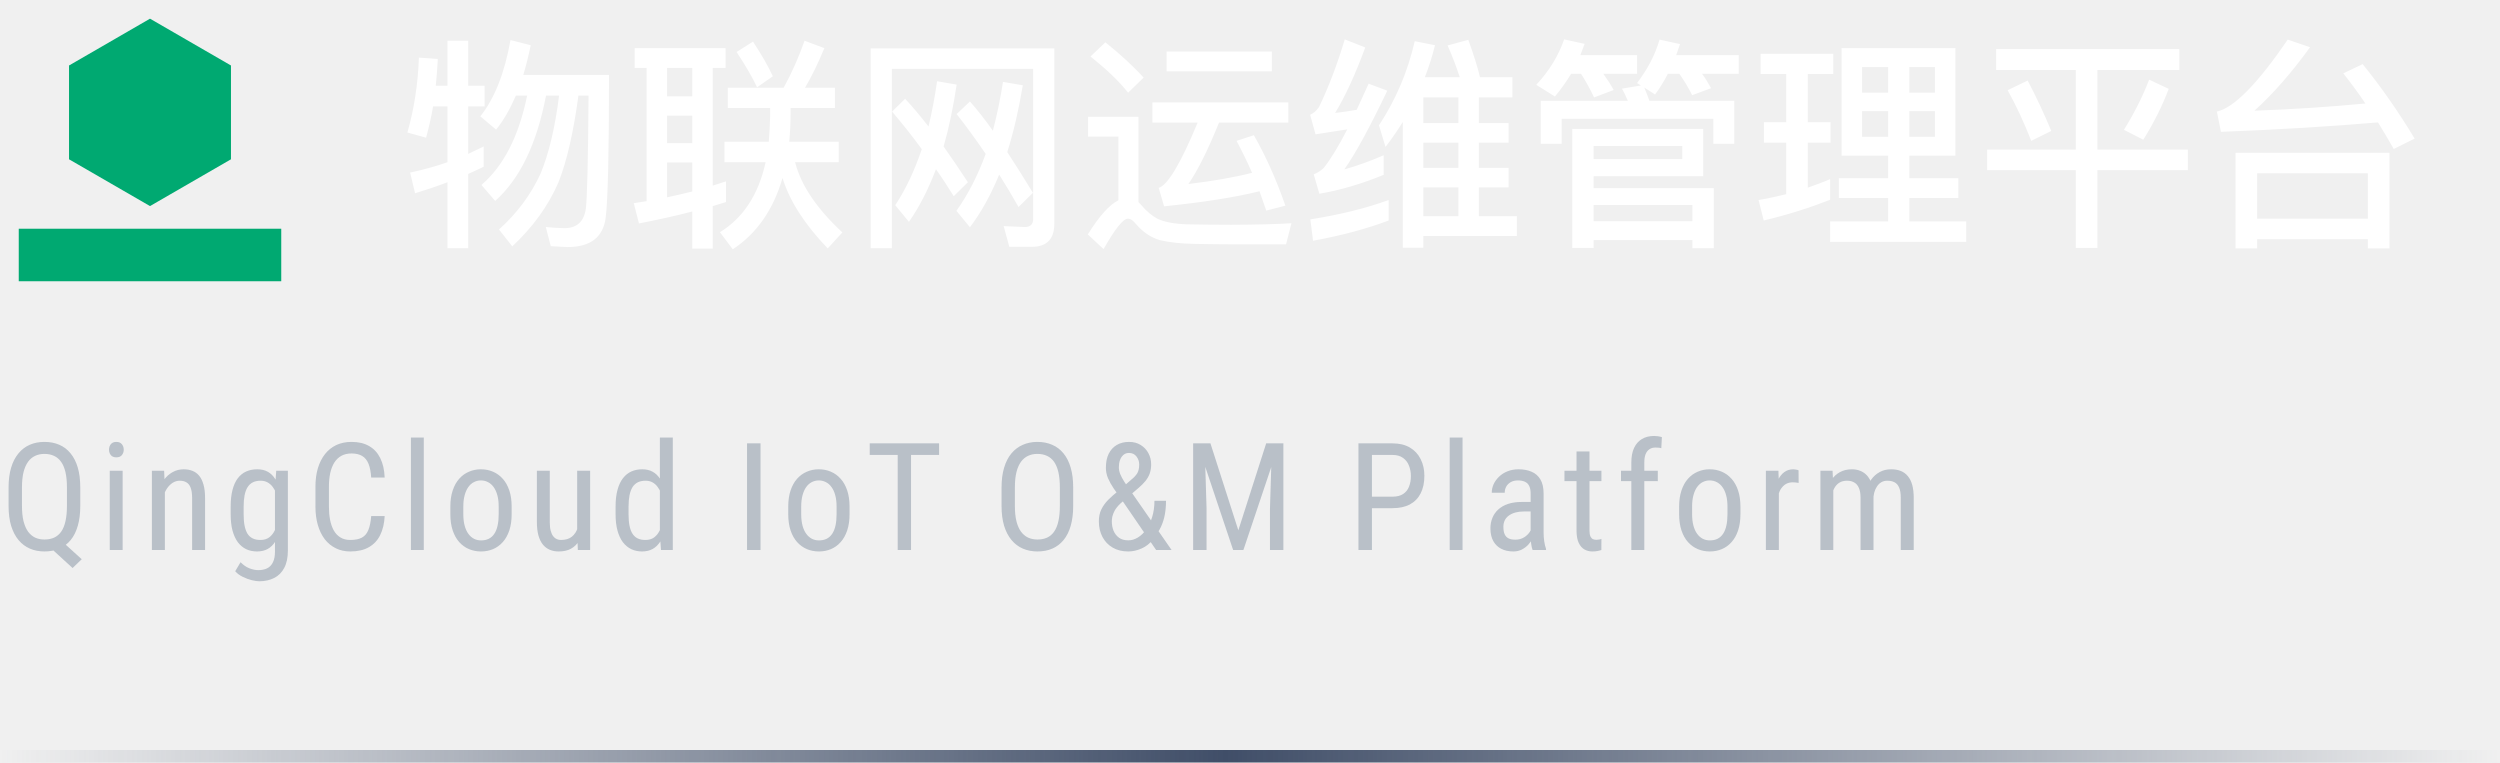
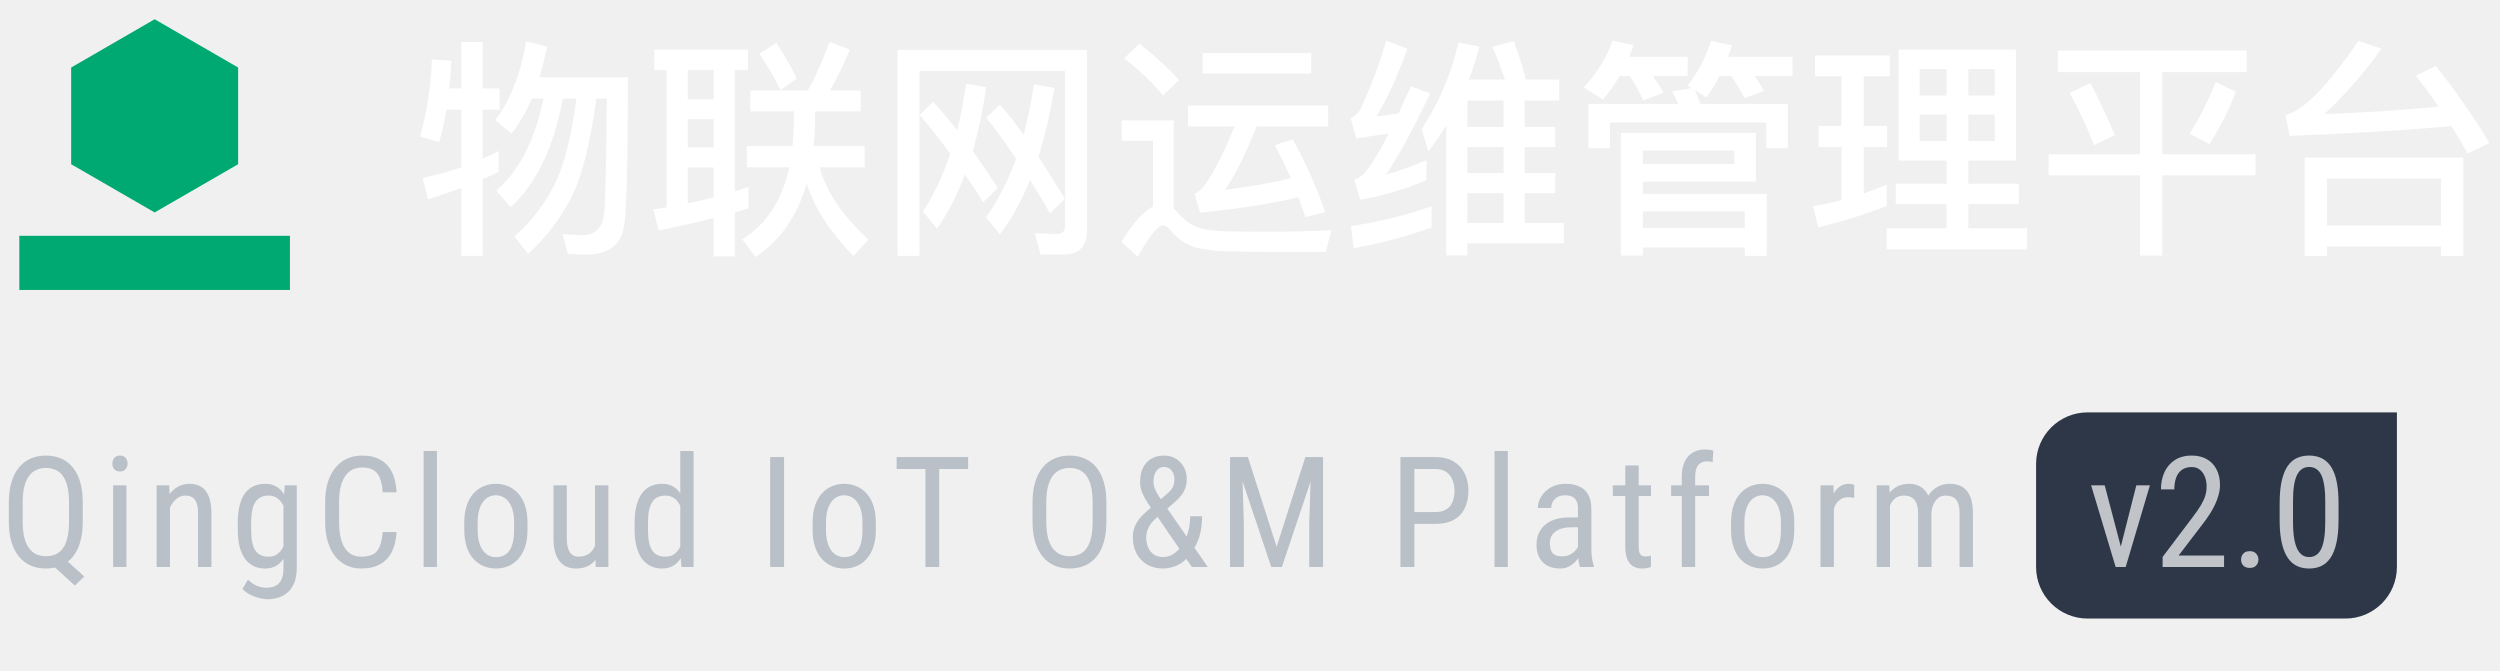
- <svg xmlns="http://www.w3.org/2000/svg" width="200" height="61" viewBox="0 0 200 61" fill="none">
+ <svg xmlns="http://www.w3.org/2000/svg" width="194" height="52" viewBox="0 0 194 52" fill="none">
  <path d="M12 16.482C12.004 16.482 12.007 16.481 12.011 16.48L18.478 12.743C18.479 12.74 18.48 12.737 18.48 12.734C18.48 12.731 18.479 12.728 18.478 12.725V5.258C18.479 5.255 18.48 5.252 18.48 5.249C18.48 5.245 18.479 5.242 18.478 5.24L12.011 1.5H11.989L5.522 5.24C5.52 5.242 5.519 5.245 5.519 5.249C5.519 5.252 5.52 5.255 5.522 5.258V12.725C5.521 12.727 5.52 12.731 5.52 12.734C5.52 12.737 5.521 12.74 5.522 12.743L11.989 16.48C11.993 16.481 11.996 16.482 12 16.482Z" fill="#00A971" />
  <path d="M1.5 18.298H22.5V22.5H1.5V18.298Z" fill="#00A971" />
  <path d="M40.838 3.204C40.37 5.85 39.56 7.884 38.426 9.306L39.686 10.368C40.28 9.648 40.802 8.73 41.27 7.65H42.17C41.504 10.908 40.28 13.284 38.516 14.796L39.614 16.074C41.594 14.31 42.944 11.502 43.682 7.65H44.726C44.402 10.242 43.898 12.312 43.25 13.878C42.494 15.534 41.396 17.028 39.92 18.36L40.982 19.71C42.602 18.198 43.844 16.506 44.672 14.598C45.356 12.888 45.878 10.566 46.274 7.65H47.084C47.048 12.78 46.976 15.786 46.868 16.686C46.724 17.73 46.148 18.252 45.158 18.252C44.726 18.252 44.24 18.216 43.664 18.162L44.06 19.692C44.708 19.728 45.158 19.764 45.41 19.764C47.228 19.764 48.236 18.99 48.452 17.442C48.632 16.002 48.722 12.186 48.722 5.994H41.864C42.08 5.274 42.278 4.482 42.458 3.618L40.838 3.204ZM34.646 8.514H35.798V12.978C34.826 13.32 33.818 13.59 32.81 13.806L33.206 15.462C34.088 15.192 34.952 14.904 35.798 14.58V19.854H37.454V13.914C37.868 13.734 38.282 13.536 38.696 13.338V11.718C38.3 11.916 37.886 12.114 37.454 12.312V8.514H38.768V6.858H37.454V3.258H35.798V6.858H34.862C34.934 6.156 34.988 5.436 35.024 4.716L33.512 4.608C33.44 6.696 33.134 8.694 32.594 10.602L34.088 11.016C34.304 10.206 34.502 9.378 34.646 8.514ZM58.226 7.02V8.64H61.61V9.342C61.592 10.026 61.556 10.692 61.502 11.34H57.956V12.978H61.25C60.674 15.57 59.468 17.424 57.596 18.576L58.622 19.944C60.53 18.684 61.862 16.794 62.6 14.238C63.176 16.092 64.382 17.964 66.218 19.872L67.388 18.594C65.336 16.686 64.076 14.814 63.608 12.978H67.1V11.34H63.14C63.212 10.584 63.248 9.792 63.248 8.964V8.64H66.794V7.02H64.4C64.922 6.138 65.444 5.076 65.948 3.852L64.364 3.258C63.896 4.59 63.338 5.85 62.69 7.02H58.226ZM60.242 3.33L58.928 4.158C59.612 5.202 60.17 6.138 60.566 6.984L61.826 6.102C61.466 5.31 60.926 4.374 60.242 3.33ZM50.774 3.852V5.436H51.728V16.092L50.702 16.254L51.116 17.874C52.592 17.586 54.014 17.28 55.382 16.92V19.89H57.02V16.488L58.082 16.164V14.508C57.722 14.616 57.38 14.742 57.02 14.85V5.436H58.046V3.852H50.774ZM53.366 15.786V12.996H55.382V15.318C54.734 15.48 54.05 15.642 53.366 15.786ZM53.366 11.448V9.252H55.382V11.448H53.366ZM53.366 7.704V5.436H55.382V7.704H53.366ZM76.298 15.696L77.432 14.58C76.748 13.536 76.1 12.582 75.488 11.718C75.92 10.224 76.262 8.568 76.532 6.768L74.966 6.498C74.786 7.776 74.552 8.982 74.282 10.116C73.598 9.252 72.986 8.514 72.41 7.902L71.366 8.928C72.194 9.9 72.986 10.89 73.742 11.934C73.166 13.644 72.464 15.138 71.618 16.416L72.716 17.748C73.544 16.56 74.264 15.156 74.876 13.536C75.362 14.22 75.83 14.94 76.298 15.696ZM81.482 16.56L82.634 15.426C81.914 14.238 81.23 13.158 80.582 12.168C81.086 10.566 81.5 8.784 81.824 6.822L80.24 6.552C80.024 7.92 79.754 9.234 79.43 10.458C78.782 9.54 78.17 8.766 77.594 8.118L76.532 9.126C77.324 10.134 78.098 11.196 78.854 12.312C78.224 14.04 77.45 15.552 76.514 16.866L77.594 18.18C78.494 16.992 79.268 15.588 79.934 13.968C80.456 14.796 80.978 15.66 81.482 16.56ZM82.544 19.746C83.732 19.746 84.344 19.134 84.344 17.91V3.87H69.656V19.854H71.348V5.508H82.652V17.532C82.652 17.946 82.418 18.162 81.986 18.162L80.294 18.09L80.744 19.746H82.544ZM88.43 3.384L87.242 4.518C88.538 5.562 89.546 6.516 90.248 7.416L91.49 6.21C90.644 5.274 89.618 4.338 88.43 3.384ZM98.744 19.548H102.884L103.316 17.856C102.812 17.892 102.11 17.928 101.21 17.946C100.292 17.964 99.392 17.982 98.51 17.982C97.142 17.982 95.954 17.964 94.946 17.946C93.902 17.91 93.11 17.748 92.588 17.496C92.156 17.262 91.724 16.902 91.31 16.416C91.22 16.308 91.148 16.236 91.076 16.164V9.342H87.044V10.926H89.474V16.02C88.754 16.38 87.926 17.298 87.026 18.756L88.286 19.926C89.204 18.306 89.852 17.496 90.23 17.496C90.446 17.496 90.662 17.64 90.896 17.946C91.436 18.558 92.048 18.99 92.768 19.206C93.506 19.386 94.442 19.494 95.594 19.512C96.728 19.53 97.772 19.548 98.744 19.548ZM93.326 4.122V5.706H101.75V4.122H93.326ZM92.192 8.19V9.81H95.81C94.46 13.068 93.416 14.814 92.696 15.03L93.128 16.506C96.26 16.182 98.816 15.786 100.76 15.3C100.94 15.804 101.12 16.308 101.3 16.848L102.83 16.452C102.092 14.328 101.246 12.456 100.31 10.818L98.924 11.268C99.356 12.078 99.77 12.924 100.166 13.824C98.78 14.184 97.088 14.472 95.072 14.724C95.846 13.59 96.656 11.952 97.52 9.81H103.064V8.19H92.192ZM111.092 16.002C109.31 16.65 107.222 17.172 104.828 17.55L105.044 19.26C107.312 18.846 109.328 18.306 111.092 17.64V16.002ZM107.582 3.15C106.988 5.13 106.304 6.93 105.53 8.55C105.314 8.856 105.08 9.072 104.81 9.18L105.242 10.746C106.124 10.602 106.97 10.476 107.78 10.35C107.024 11.826 106.376 12.852 105.872 13.464C105.656 13.662 105.404 13.824 105.098 13.95L105.548 15.498C107.168 15.228 108.896 14.724 110.696 13.986V12.42C109.616 12.888 108.572 13.266 107.546 13.554C108.482 12.222 109.616 10.116 110.984 7.254L109.49 6.696C109.148 7.434 108.824 8.136 108.536 8.784C107.96 8.892 107.384 8.964 106.808 9.036C107.636 7.686 108.428 5.94 109.22 3.798L107.582 3.15ZM113.864 11.412H116.672V13.428H113.864V11.412ZM113.864 14.994H116.672V17.298H113.864V14.994ZM113.864 18.882H121.352V17.298H118.31V14.994H120.686V13.428H118.31V11.412H120.686V9.846H118.31V7.794H120.992V6.174H118.4C118.184 5.274 117.86 4.284 117.464 3.186L115.808 3.636C116.168 4.446 116.492 5.292 116.78 6.174H113.99C114.314 5.346 114.584 4.5 114.8 3.618L113.18 3.294C112.622 5.724 111.668 7.974 110.318 10.026L110.84 11.754C111.344 11.106 111.794 10.44 112.226 9.756V19.818H113.864V18.882ZM116.672 7.794V9.846H113.864V7.794H116.672ZM136.256 10.314H125.78V19.836H127.49V19.206H135.392V19.854H137.102V15.048H127.49V14.094H136.256V10.314ZM127.49 17.694V16.398H135.392V17.694H127.49ZM127.49 12.726V11.682H134.582V12.726H127.49ZM138.74 8.064H131.954C131.81 7.686 131.684 7.326 131.54 7.002L132.404 7.56C132.782 7.056 133.124 6.498 133.43 5.904H134.348C134.744 6.462 135.086 7.038 135.374 7.614L136.886 7.056C136.688 6.696 136.454 6.3 136.166 5.904H139.1V4.41H134.096C134.204 4.122 134.294 3.834 134.402 3.528L132.764 3.168C132.404 4.41 131.792 5.562 130.964 6.642L131.27 6.84L129.758 7.092C129.92 7.38 130.082 7.704 130.226 8.064H123.26V11.502H124.934V9.504H137.066V11.502H138.74V8.064ZM125.69 5.904H126.482C126.878 6.516 127.22 7.146 127.526 7.794L129.092 7.2C128.876 6.786 128.588 6.354 128.264 5.904H130.964V4.41H126.428C126.536 4.122 126.662 3.816 126.77 3.51L125.132 3.15C124.682 4.446 123.944 5.67 122.9 6.786L124.394 7.722C124.862 7.164 125.294 6.552 125.69 5.904ZM147.326 3.852V12.456H151.052V14.256H147.11V15.84H151.052V17.712H146.408V19.35H157.298V17.712H152.744V15.84H156.668V14.256H152.744V12.456H156.434V3.852H147.326ZM154.796 10.944H152.744V8.892H154.796V10.944ZM151.052 10.944H148.964V8.892H151.052V10.944ZM148.964 7.416V5.364H151.052V7.416H148.964ZM152.744 5.364H154.796V7.416H152.744V5.364ZM141.116 9.774V11.412H142.898V15.534C142.178 15.714 141.44 15.876 140.684 16.002L141.098 17.64C142.988 17.19 144.752 16.632 146.408 15.984V14.328C145.832 14.58 145.238 14.796 144.626 15.012V11.412H146.444V9.774H144.626V5.922H146.66V4.302H140.846V5.922H142.898V9.774H141.116ZM159.692 3.924V5.598H166.064V11.97H158.972V13.608H166.064V19.836H167.792V13.608H175.028V11.97H167.792V5.598H174.344V3.924H159.692ZM162.212 6.444L160.61 7.218C161.276 8.406 161.906 9.756 162.5 11.268L164.102 10.476C163.49 9 162.86 7.668 162.212 6.444ZM171.932 6.372C171.428 7.686 170.762 9.018 169.916 10.386L171.464 11.178C172.292 9.846 172.976 8.496 173.498 7.11L171.932 6.372ZM191.156 12.222H178.844V19.872H180.572V19.134H189.428V19.872H191.156V12.222ZM180.572 17.496V13.86H189.428V17.496H180.572ZM177.674 10.548C182.282 10.368 186.476 10.116 190.238 9.792C190.652 10.458 191.066 11.16 191.498 11.916L193.172 11.088C191.858 8.91 190.472 6.93 189.014 5.13L187.466 5.868C188.06 6.624 188.654 7.416 189.23 8.28C186.368 8.55 183.416 8.748 180.356 8.856C181.868 7.488 183.344 5.796 184.802 3.78L183.02 3.168C180.608 6.696 178.718 8.622 177.35 8.928L177.674 10.548Z" fill="white" />
  <path opacity="0.8" d="M4.646 43.022L6.539 44.738L5.807 45.441L3.955 43.748L4.646 43.022ZM6.422 38.996V40.473C6.422 41.078 6.355 41.609 6.223 42.066C6.094 42.52 5.904 42.898 5.654 43.203C5.404 43.508 5.102 43.736 4.746 43.889C4.395 44.041 3.998 44.117 3.557 44.117C3.131 44.117 2.742 44.041 2.391 43.889C2.039 43.736 1.736 43.508 1.482 43.203C1.229 42.898 1.031 42.52 0.891 42.066C0.754 41.609 0.686 41.078 0.686 40.473V38.996C0.686 38.391 0.754 37.861 0.891 37.408C1.027 36.955 1.223 36.576 1.477 36.272C1.73 35.963 2.033 35.732 2.385 35.58C2.736 35.428 3.125 35.352 3.551 35.352C3.992 35.352 4.389 35.428 4.74 35.58C5.096 35.732 5.398 35.963 5.648 36.272C5.898 36.576 6.09 36.955 6.223 37.408C6.355 37.861 6.422 38.391 6.422 38.996ZM5.355 40.473V38.984C5.355 38.516 5.316 38.113 5.238 37.777C5.16 37.438 5.043 37.16 4.887 36.945C4.734 36.73 4.547 36.572 4.324 36.471C4.102 36.365 3.844 36.312 3.551 36.312C3.277 36.312 3.029 36.365 2.807 36.471C2.588 36.572 2.4 36.73 2.244 36.945C2.088 37.16 1.967 37.438 1.881 37.777C1.799 38.113 1.758 38.516 1.758 38.984V40.473C1.758 40.945 1.799 41.352 1.881 41.691C1.967 42.031 2.088 42.31 2.244 42.529C2.404 42.744 2.594 42.904 2.812 43.01C3.035 43.111 3.283 43.162 3.557 43.162C3.85 43.162 4.107 43.111 4.33 43.01C4.557 42.904 4.746 42.744 4.898 42.529C5.051 42.31 5.164 42.031 5.238 41.691C5.316 41.352 5.355 40.945 5.355 40.473ZM9.811 37.66V44H8.78V37.66H9.811ZM8.721 35.978C8.721 35.803 8.77 35.654 8.868 35.533C8.966 35.412 9.112 35.352 9.307 35.352C9.503 35.352 9.649 35.412 9.747 35.533C9.848 35.654 9.899 35.803 9.899 35.978C9.899 36.147 9.848 36.291 9.747 36.412C9.649 36.529 9.503 36.588 9.307 36.588C9.112 36.588 8.966 36.529 8.868 36.412C8.77 36.291 8.721 36.147 8.721 35.978ZM13.189 39.014V44H12.152V37.66H13.13L13.189 39.014ZM12.937 40.59L12.515 40.572C12.511 40.139 12.56 39.738 12.662 39.371C12.767 39 12.916 38.678 13.107 38.404C13.302 38.131 13.535 37.92 13.804 37.772C14.074 37.619 14.373 37.543 14.701 37.543C14.959 37.543 15.193 37.586 15.404 37.672C15.615 37.754 15.794 37.887 15.943 38.07C16.091 38.254 16.205 38.492 16.283 38.785C16.365 39.074 16.406 39.428 16.406 39.846V44H15.369V39.834C15.369 39.502 15.332 39.236 15.257 39.037C15.187 38.834 15.078 38.688 14.929 38.598C14.785 38.504 14.601 38.457 14.379 38.457C14.175 38.457 13.986 38.514 13.81 38.627C13.634 38.74 13.48 38.897 13.347 39.096C13.218 39.295 13.117 39.523 13.043 39.781C12.972 40.035 12.937 40.305 12.937 40.59ZM22.098 37.66H23.03V44.053C23.03 44.611 22.932 45.072 22.737 45.435C22.545 45.799 22.278 46.066 21.934 46.238C21.59 46.414 21.194 46.502 20.744 46.502C20.584 46.502 20.383 46.473 20.141 46.414C19.899 46.355 19.657 46.266 19.415 46.145C19.172 46.027 18.973 45.879 18.817 45.699L19.244 44.978C19.467 45.205 19.703 45.367 19.953 45.465C20.203 45.562 20.442 45.611 20.668 45.611C20.938 45.611 21.172 45.562 21.372 45.465C21.571 45.367 21.725 45.207 21.834 44.984C21.944 44.766 21.998 44.473 21.998 44.105V39.055L22.098 37.66ZM18.453 41.135V40.543C18.453 40.02 18.502 39.57 18.6 39.195C18.698 38.816 18.838 38.506 19.022 38.264C19.209 38.018 19.434 37.836 19.696 37.719C19.957 37.602 20.25 37.543 20.575 37.543C20.903 37.543 21.186 37.609 21.424 37.742C21.663 37.875 21.86 38.068 22.016 38.322C22.176 38.572 22.301 38.877 22.391 39.236C22.485 39.592 22.549 39.994 22.584 40.443V41.234C22.549 41.68 22.485 42.08 22.391 42.435C22.301 42.791 22.174 43.094 22.01 43.344C21.85 43.594 21.651 43.785 21.413 43.918C21.174 44.051 20.891 44.117 20.563 44.117C20.243 44.117 19.953 44.057 19.696 43.935C19.438 43.81 19.215 43.625 19.028 43.379C18.844 43.129 18.702 42.818 18.6 42.447C18.502 42.072 18.453 41.635 18.453 41.135ZM19.491 40.543V41.135C19.491 41.486 19.516 41.793 19.567 42.055C19.618 42.312 19.696 42.527 19.801 42.699C19.91 42.867 20.049 42.992 20.217 43.074C20.389 43.156 20.594 43.197 20.832 43.197C21.122 43.197 21.358 43.127 21.541 42.986C21.725 42.846 21.872 42.66 21.981 42.43C22.094 42.195 22.184 41.943 22.25 41.674V40.01C22.211 39.81 22.155 39.619 22.081 39.435C22.01 39.248 21.918 39.082 21.805 38.938C21.692 38.789 21.555 38.672 21.395 38.586C21.239 38.5 21.055 38.457 20.844 38.457C20.606 38.457 20.401 38.5 20.229 38.586C20.057 38.672 19.916 38.801 19.807 38.973C19.698 39.145 19.618 39.361 19.567 39.623C19.516 39.885 19.491 40.191 19.491 40.543ZM29.695 41.287H30.773C30.745 41.873 30.626 42.379 30.415 42.805C30.208 43.227 29.905 43.551 29.507 43.777C29.113 44.004 28.618 44.117 28.025 44.117C27.599 44.117 27.214 44.033 26.87 43.865C26.527 43.697 26.232 43.457 25.985 43.145C25.743 42.828 25.558 42.449 25.429 42.008C25.3 41.566 25.235 41.07 25.235 40.52V38.943C25.235 38.397 25.3 37.902 25.429 37.461C25.562 37.02 25.751 36.643 25.997 36.33C26.247 36.014 26.55 35.772 26.905 35.603C27.265 35.435 27.671 35.352 28.124 35.352C28.679 35.352 29.148 35.463 29.53 35.685C29.917 35.904 30.214 36.227 30.421 36.652C30.632 37.074 30.749 37.592 30.773 38.205H29.695C29.667 37.756 29.597 37.391 29.484 37.109C29.37 36.824 29.202 36.615 28.98 36.482C28.761 36.346 28.476 36.277 28.124 36.277C27.812 36.277 27.54 36.34 27.31 36.465C27.083 36.59 26.896 36.77 26.747 37.004C26.603 37.234 26.493 37.514 26.419 37.842C26.349 38.166 26.314 38.529 26.314 38.932V40.52C26.314 40.895 26.343 41.244 26.402 41.568C26.464 41.893 26.562 42.178 26.695 42.424C26.831 42.666 27.009 42.855 27.228 42.992C27.447 43.129 27.712 43.197 28.025 43.197C28.419 43.197 28.732 43.133 28.962 43.004C29.193 42.875 29.363 42.67 29.472 42.389C29.585 42.107 29.659 41.74 29.695 41.287ZM33.904 35V44H32.873V35H33.904ZM36.028 41.135V40.531C36.028 40.039 36.091 39.607 36.216 39.236C36.341 38.861 36.514 38.549 36.737 38.299C36.96 38.049 37.219 37.861 37.516 37.736C37.813 37.607 38.132 37.543 38.471 37.543C38.819 37.543 39.141 37.607 39.438 37.736C39.735 37.861 39.995 38.049 40.218 38.299C40.444 38.549 40.62 38.861 40.745 39.236C40.87 39.607 40.932 40.039 40.932 40.531V41.135C40.932 41.627 40.87 42.06 40.745 42.435C40.62 42.807 40.446 43.117 40.223 43.367C40.001 43.617 39.741 43.805 39.444 43.93C39.147 44.055 38.827 44.117 38.483 44.117C38.139 44.117 37.819 44.055 37.522 43.93C37.225 43.805 36.964 43.617 36.737 43.367C36.514 43.117 36.341 42.807 36.216 42.435C36.091 42.06 36.028 41.627 36.028 41.135ZM37.065 40.531V41.135C37.065 41.482 37.1 41.787 37.171 42.049C37.241 42.31 37.341 42.529 37.469 42.705C37.598 42.881 37.749 43.014 37.921 43.103C38.093 43.19 38.28 43.232 38.483 43.232C38.718 43.232 38.923 43.19 39.098 43.103C39.278 43.014 39.427 42.881 39.544 42.705C39.661 42.529 39.749 42.31 39.807 42.049C39.866 41.787 39.895 41.482 39.895 41.135V40.531C39.895 40.184 39.86 39.881 39.79 39.623C39.719 39.361 39.62 39.143 39.491 38.967C39.362 38.787 39.21 38.654 39.034 38.568C38.862 38.478 38.675 38.434 38.471 38.434C38.272 38.434 38.087 38.478 37.915 38.568C37.743 38.654 37.593 38.787 37.464 38.967C37.339 39.143 37.241 39.361 37.171 39.623C37.1 39.881 37.065 40.184 37.065 40.531ZM46.173 42.535V37.66H47.211V44H46.226L46.173 42.535ZM46.367 41.199L46.777 41.188C46.777 41.609 46.74 42 46.666 42.359C46.595 42.715 46.478 43.023 46.314 43.285C46.154 43.547 45.941 43.752 45.675 43.9C45.41 44.045 45.084 44.117 44.697 44.117C44.435 44.117 44.197 44.072 43.982 43.982C43.771 43.893 43.587 43.754 43.431 43.566C43.279 43.379 43.16 43.135 43.074 42.834C42.992 42.533 42.951 42.172 42.951 41.75V37.66H43.982V41.762C43.982 42.047 44.007 42.283 44.058 42.471C44.109 42.654 44.177 42.801 44.263 42.91C44.349 43.016 44.445 43.09 44.55 43.133C44.656 43.176 44.763 43.197 44.873 43.197C45.24 43.197 45.533 43.109 45.752 42.934C45.97 42.754 46.127 42.514 46.22 42.213C46.318 41.908 46.367 41.57 46.367 41.199ZM52.791 42.77V35H53.823V44H52.879L52.791 42.77ZM49.246 41.135V40.543C49.246 40.02 49.297 39.57 49.399 39.195C49.5 38.816 49.645 38.506 49.832 38.264C50.02 38.018 50.245 37.836 50.506 37.719C50.768 37.602 51.057 37.543 51.373 37.543C51.702 37.543 51.983 37.609 52.217 37.742C52.456 37.875 52.655 38.068 52.815 38.322C52.975 38.572 53.1 38.877 53.19 39.236C53.284 39.592 53.346 39.994 53.377 40.443V41.234C53.342 41.68 53.278 42.08 53.184 42.435C53.094 42.791 52.969 43.094 52.809 43.344C52.649 43.594 52.45 43.785 52.211 43.918C51.973 44.051 51.69 44.117 51.362 44.117C51.049 44.117 50.764 44.057 50.506 43.935C50.248 43.81 50.024 43.625 49.832 43.379C49.645 43.129 49.5 42.818 49.399 42.447C49.297 42.072 49.246 41.635 49.246 41.135ZM50.284 40.543V41.135C50.284 41.486 50.309 41.793 50.36 42.055C50.41 42.312 50.491 42.527 50.6 42.699C50.709 42.867 50.848 42.992 51.016 43.074C51.188 43.156 51.393 43.197 51.631 43.197C51.92 43.197 52.157 43.127 52.34 42.986C52.524 42.846 52.67 42.66 52.78 42.43C52.893 42.195 52.983 41.943 53.049 41.674V40.01C53.01 39.81 52.953 39.619 52.879 39.435C52.805 39.248 52.711 39.082 52.598 38.938C52.489 38.789 52.354 38.672 52.194 38.586C52.038 38.5 51.854 38.457 51.643 38.457C51.405 38.457 51.198 38.5 51.022 38.586C50.85 38.672 50.709 38.801 50.6 38.973C50.495 39.145 50.414 39.361 50.36 39.623C50.309 39.885 50.284 40.191 50.284 40.543ZM60.842 35.469V44H59.764V35.469H60.842ZM63.059 41.135V40.531C63.059 40.039 63.122 39.607 63.247 39.236C63.372 38.861 63.546 38.549 63.768 38.299C63.991 38.049 64.251 37.861 64.548 37.736C64.844 37.607 65.163 37.543 65.503 37.543C65.85 37.543 66.173 37.607 66.469 37.736C66.766 37.861 67.026 38.049 67.249 38.299C67.475 38.549 67.651 38.861 67.776 39.236C67.901 39.607 67.964 40.039 67.964 40.531V41.135C67.964 41.627 67.901 42.06 67.776 42.435C67.651 42.807 67.477 43.117 67.255 43.367C67.032 43.617 66.772 43.805 66.475 43.93C66.178 44.055 65.858 44.117 65.514 44.117C65.171 44.117 64.85 44.055 64.553 43.93C64.257 43.805 63.995 43.617 63.768 43.367C63.546 43.117 63.372 42.807 63.247 42.435C63.122 42.06 63.059 41.627 63.059 41.135ZM64.097 40.531V41.135C64.097 41.482 64.132 41.787 64.202 42.049C64.272 42.31 64.372 42.529 64.501 42.705C64.63 42.881 64.78 43.014 64.952 43.103C65.124 43.19 65.311 43.232 65.514 43.232C65.749 43.232 65.954 43.19 66.13 43.103C66.309 43.014 66.458 42.881 66.575 42.705C66.692 42.529 66.78 42.31 66.839 42.049C66.897 41.787 66.927 41.482 66.927 41.135V40.531C66.927 40.184 66.891 39.881 66.821 39.623C66.751 39.361 66.651 39.143 66.522 38.967C66.393 38.787 66.241 38.654 66.065 38.568C65.893 38.478 65.706 38.434 65.503 38.434C65.303 38.434 65.118 38.478 64.946 38.568C64.774 38.654 64.624 38.787 64.495 38.967C64.37 39.143 64.272 39.361 64.202 39.623C64.132 39.881 64.097 40.184 64.097 40.531ZM72.882 35.469V44H71.816V35.469H72.882ZM75.127 35.469V36.395H69.578V35.469H75.127ZM85.855 38.996V40.478C85.855 41.08 85.788 41.609 85.656 42.066C85.527 42.52 85.337 42.898 85.087 43.203C84.837 43.508 84.536 43.736 84.185 43.889C83.833 44.041 83.437 44.117 82.995 44.117C82.57 44.117 82.181 44.041 81.829 43.889C81.478 43.736 81.175 43.508 80.921 43.203C80.667 42.898 80.47 42.52 80.329 42.066C80.193 41.609 80.124 41.08 80.124 40.478V38.996C80.124 38.395 80.193 37.867 80.329 37.414C80.466 36.957 80.661 36.576 80.915 36.272C81.169 35.967 81.472 35.738 81.823 35.586C82.175 35.43 82.564 35.352 82.99 35.352C83.431 35.352 83.827 35.43 84.179 35.586C84.534 35.738 84.835 35.967 85.081 36.272C85.331 36.576 85.523 36.957 85.656 37.414C85.788 37.867 85.855 38.395 85.855 38.996ZM84.788 40.478V38.984C84.788 38.516 84.749 38.113 84.671 37.777C84.593 37.438 84.478 37.16 84.325 36.945C84.173 36.73 83.986 36.572 83.763 36.471C83.54 36.365 83.282 36.312 82.99 36.312C82.712 36.312 82.462 36.365 82.24 36.471C82.021 36.572 81.833 36.73 81.677 36.945C81.521 37.16 81.4 37.438 81.314 37.777C81.232 38.113 81.191 38.516 81.191 38.984V40.478C81.191 40.951 81.232 41.357 81.314 41.697C81.4 42.033 81.521 42.31 81.677 42.529C81.837 42.744 82.028 42.904 82.251 43.01C82.474 43.111 82.722 43.162 82.995 43.162C83.288 43.162 83.546 43.111 83.769 43.01C83.995 42.904 84.183 42.744 84.331 42.529C84.484 42.31 84.597 42.033 84.671 41.697C84.749 41.357 84.788 40.951 84.788 40.478ZM89.473 39.266L90.522 38.357C90.728 38.19 90.883 38.022 90.984 37.853C91.086 37.682 91.137 37.447 91.137 37.15C91.137 36.92 91.064 36.711 90.92 36.523C90.779 36.332 90.578 36.236 90.316 36.236C90.141 36.236 89.992 36.289 89.871 36.395C89.75 36.5 89.658 36.641 89.596 36.816C89.537 36.988 89.508 37.178 89.508 37.385C89.508 37.56 89.545 37.742 89.619 37.93C89.697 38.117 89.801 38.312 89.93 38.516C90.059 38.719 90.205 38.934 90.369 39.16L93.727 44H92.49L89.777 40.039C89.531 39.695 89.309 39.381 89.109 39.096C88.914 38.807 88.758 38.527 88.641 38.258C88.527 37.988 88.471 37.709 88.471 37.42C88.471 36.975 88.547 36.6 88.699 36.295C88.856 35.986 89.072 35.752 89.35 35.592C89.627 35.432 89.951 35.352 90.322 35.352C90.686 35.352 90.998 35.435 91.26 35.603C91.525 35.768 91.731 35.986 91.875 36.26C92.019 36.529 92.092 36.826 92.092 37.15C92.092 37.424 92.053 37.67 91.975 37.889C91.897 38.103 91.783 38.301 91.635 38.48C91.49 38.66 91.316 38.836 91.113 39.008L89.648 40.268C89.43 40.475 89.269 40.672 89.168 40.859C89.07 41.047 89.008 41.213 88.981 41.357C88.957 41.502 88.945 41.617 88.945 41.703C88.945 41.98 88.992 42.234 89.086 42.465C89.184 42.695 89.33 42.881 89.525 43.022C89.721 43.158 89.967 43.227 90.264 43.227C90.525 43.227 90.779 43.152 91.025 43.004C91.275 42.852 91.5 42.637 91.699 42.359C91.898 42.078 92.057 41.744 92.174 41.357C92.295 40.967 92.356 40.535 92.356 40.062H93.281C93.281 40.449 93.25 40.815 93.188 41.158C93.125 41.502 93.025 41.822 92.889 42.119C92.756 42.412 92.584 42.68 92.373 42.922C92.346 42.957 92.322 42.998 92.303 43.045C92.283 43.092 92.26 43.133 92.232 43.168C91.986 43.484 91.682 43.723 91.318 43.883C90.959 44.039 90.607 44.117 90.264 44.117C89.779 44.117 89.361 44.014 89.01 43.807C88.658 43.6 88.387 43.315 88.195 42.951C88.004 42.588 87.908 42.172 87.908 41.703C87.908 41.344 87.975 41.027 88.107 40.754C88.24 40.48 88.424 40.225 88.658 39.986C88.897 39.748 89.168 39.508 89.473 39.266ZM95.792 35.469H96.835L99.067 42.424L101.294 35.469H102.337L99.472 44H98.651L95.792 35.469ZM95.452 35.469H96.366L96.524 40.672V44H95.452V35.469ZM101.757 35.469H102.671V44H101.598V40.672L101.757 35.469ZM111.395 40.654H109.532V39.734H111.395C111.746 39.734 112.03 39.664 112.245 39.523C112.463 39.383 112.621 39.188 112.719 38.938C112.821 38.688 112.871 38.402 112.871 38.082C112.871 37.789 112.821 37.514 112.719 37.256C112.621 36.998 112.463 36.791 112.245 36.635C112.03 36.475 111.746 36.395 111.395 36.395H109.754V44H108.676V35.469H111.395C111.946 35.469 112.411 35.58 112.789 35.803C113.168 36.025 113.455 36.334 113.651 36.728C113.85 37.119 113.95 37.566 113.95 38.07C113.95 38.617 113.85 39.084 113.651 39.471C113.455 39.857 113.168 40.152 112.789 40.355C112.411 40.555 111.946 40.654 111.395 40.654ZM117.005 35V44H115.974V35H117.005ZM122.451 42.916V39.477C122.451 39.227 122.412 39.025 122.334 38.873C122.26 38.721 122.146 38.609 121.994 38.539C121.846 38.469 121.658 38.434 121.432 38.434C121.213 38.434 121.023 38.478 120.863 38.568C120.707 38.658 120.586 38.777 120.5 38.926C120.418 39.074 120.377 39.238 120.377 39.418H119.34C119.34 39.191 119.389 38.967 119.486 38.744C119.588 38.522 119.732 38.32 119.92 38.141C120.107 37.957 120.332 37.812 120.594 37.707C120.859 37.598 121.156 37.543 121.484 37.543C121.875 37.543 122.221 37.607 122.521 37.736C122.822 37.861 123.059 38.066 123.23 38.352C123.402 38.637 123.488 39.016 123.488 39.488V42.617C123.488 42.828 123.504 43.053 123.535 43.291C123.57 43.529 123.619 43.734 123.682 43.906V44H122.609C122.559 43.875 122.52 43.709 122.492 43.502C122.465 43.291 122.451 43.096 122.451 42.916ZM122.615 40.156L122.627 40.918H121.906C121.66 40.918 121.436 40.945 121.232 41C121.033 41.055 120.861 41.135 120.717 41.24C120.572 41.342 120.461 41.469 120.383 41.621C120.309 41.773 120.271 41.947 120.271 42.143C120.271 42.397 120.307 42.6 120.377 42.752C120.447 42.9 120.553 43.008 120.693 43.074C120.834 43.141 121.012 43.174 121.227 43.174C121.488 43.174 121.719 43.113 121.918 42.992C122.117 42.871 122.271 42.725 122.381 42.553C122.494 42.381 122.547 42.221 122.539 42.072L122.768 42.559C122.752 42.711 122.701 42.877 122.615 43.057C122.533 43.232 122.418 43.402 122.27 43.566C122.121 43.727 121.945 43.859 121.742 43.965C121.543 44.066 121.318 44.117 121.068 44.117C120.701 44.117 120.379 44.047 120.102 43.906C119.828 43.766 119.615 43.559 119.463 43.285C119.311 43.012 119.234 42.674 119.234 42.272C119.234 41.967 119.287 41.685 119.393 41.428C119.498 41.17 119.654 40.947 119.861 40.76C120.068 40.568 120.328 40.42 120.641 40.315C120.957 40.209 121.322 40.156 121.736 40.156H122.615ZM128.114 37.66V38.492H125.155V37.66H128.114ZM126.122 36.119H127.159V42.43C127.159 42.645 127.184 42.807 127.235 42.916C127.29 43.025 127.358 43.098 127.44 43.133C127.522 43.168 127.61 43.185 127.704 43.185C127.774 43.185 127.852 43.178 127.938 43.162C128.024 43.143 128.083 43.127 128.114 43.115L128.108 44C128.038 44.027 127.944 44.053 127.827 44.076C127.71 44.103 127.561 44.117 127.382 44.117C127.159 44.117 126.952 44.065 126.761 43.959C126.569 43.853 126.415 43.678 126.298 43.432C126.18 43.182 126.122 42.846 126.122 42.424V36.119ZM131.545 44H130.507V36.992C130.507 36.535 130.58 36.15 130.724 35.838C130.873 35.522 131.082 35.283 131.351 35.123C131.625 34.959 131.949 34.877 132.324 34.877C132.429 34.877 132.535 34.885 132.64 34.9C132.75 34.916 132.853 34.94 132.951 34.971L132.904 35.855C132.841 35.836 132.765 35.822 132.675 35.815C132.589 35.807 132.507 35.803 132.429 35.803C132.242 35.803 132.082 35.85 131.949 35.943C131.816 36.033 131.714 36.166 131.644 36.342C131.578 36.518 131.545 36.734 131.545 36.992V44ZM132.623 37.66V38.492H129.681V37.66H132.623ZM134.33 41.135V40.531C134.33 40.039 134.393 39.607 134.518 39.236C134.643 38.861 134.817 38.549 135.039 38.299C135.262 38.049 135.522 37.861 135.819 37.736C136.116 37.607 136.434 37.543 136.774 37.543C137.121 37.543 137.444 37.607 137.741 37.736C138.038 37.861 138.297 38.049 138.52 38.299C138.746 38.549 138.922 38.861 139.047 39.236C139.172 39.607 139.235 40.039 139.235 40.531V41.135C139.235 41.627 139.172 42.06 139.047 42.435C138.922 42.807 138.748 43.117 138.526 43.367C138.303 43.617 138.043 43.805 137.746 43.93C137.45 44.055 137.129 44.117 136.786 44.117C136.442 44.117 136.121 44.055 135.825 43.93C135.528 43.805 135.266 43.617 135.039 43.367C134.817 43.117 134.643 42.807 134.518 42.435C134.393 42.06 134.33 41.627 134.33 41.135ZM135.368 40.531V41.135C135.368 41.482 135.403 41.787 135.473 42.049C135.543 42.31 135.643 42.529 135.772 42.705C135.901 42.881 136.051 43.014 136.223 43.103C136.395 43.19 136.582 43.232 136.786 43.232C137.02 43.232 137.225 43.19 137.401 43.103C137.58 43.014 137.729 42.881 137.846 42.705C137.963 42.529 138.051 42.31 138.11 42.049C138.168 41.787 138.198 41.482 138.198 41.135V40.531C138.198 40.184 138.163 39.881 138.092 39.623C138.022 39.361 137.922 39.143 137.793 38.967C137.664 38.787 137.512 38.654 137.336 38.568C137.164 38.478 136.977 38.434 136.774 38.434C136.575 38.434 136.389 38.478 136.217 38.568C136.045 38.654 135.895 38.787 135.766 38.967C135.641 39.143 135.543 39.361 135.473 39.623C135.403 39.881 135.368 40.184 135.368 40.531ZM142.308 38.656V44H141.271V37.66H142.273L142.308 38.656ZM143.884 37.625L143.89 38.633C143.804 38.613 143.726 38.602 143.655 38.598C143.589 38.59 143.511 38.586 143.421 38.586C143.226 38.586 143.054 38.625 142.905 38.703C142.761 38.781 142.636 38.891 142.53 39.031C142.425 39.172 142.341 39.34 142.279 39.535C142.216 39.727 142.173 39.938 142.15 40.168L141.88 40.344C141.88 39.961 141.909 39.602 141.968 39.266C142.03 38.93 142.126 38.633 142.255 38.375C142.384 38.113 142.548 37.91 142.747 37.766C142.95 37.617 143.193 37.543 143.474 37.543C143.536 37.543 143.613 37.553 143.702 37.572C143.796 37.588 143.857 37.605 143.884 37.625ZM146.664 38.92V44H145.633V37.66H146.605L146.664 38.92ZM146.453 40.59L145.973 40.572C145.969 40.139 146.012 39.738 146.102 39.371C146.191 39 146.326 38.678 146.506 38.404C146.689 38.131 146.918 37.92 147.191 37.772C147.469 37.619 147.791 37.543 148.158 37.543C148.4 37.543 148.625 37.586 148.832 37.672C149.043 37.754 149.227 37.885 149.383 38.065C149.539 38.244 149.66 38.475 149.746 38.756C149.836 39.037 149.881 39.377 149.881 39.775V44H148.844V39.828C148.844 39.496 148.799 39.23 148.709 39.031C148.623 38.832 148.5 38.688 148.34 38.598C148.18 38.504 147.988 38.457 147.766 38.457C147.512 38.457 147.299 38.514 147.127 38.627C146.959 38.74 146.824 38.897 146.723 39.096C146.625 39.295 146.555 39.523 146.512 39.781C146.473 40.035 146.453 40.305 146.453 40.59ZM149.869 39.992L149.178 40.215C149.174 39.867 149.217 39.533 149.307 39.213C149.396 38.893 149.529 38.607 149.705 38.357C149.885 38.107 150.107 37.91 150.373 37.766C150.639 37.617 150.947 37.543 151.299 37.543C151.588 37.543 151.844 37.588 152.066 37.678C152.289 37.768 152.477 37.906 152.629 38.094C152.785 38.277 152.902 38.514 152.98 38.803C153.059 39.092 153.098 39.435 153.098 39.834V44H152.061V39.822C152.061 39.467 152.016 39.191 151.926 38.996C151.84 38.797 151.717 38.658 151.557 38.58C151.396 38.498 151.205 38.457 150.982 38.457C150.803 38.457 150.643 38.498 150.502 38.58C150.365 38.662 150.25 38.775 150.156 38.92C150.062 39.06 149.99 39.223 149.939 39.406C149.893 39.59 149.869 39.785 149.869 39.992Z" fill="#ABB4BE" />
-   <rect width="200" height="1" transform="matrix(1 0 0 -1 0 61)" fill="url(#paint0_linear_7641_99051)" />
-   <defs>
-     <linearGradient id="paint0_linear_7641_99051" x1="200" y1="0" x2="0" y2="0" gradientUnits="userSpaceOnUse">
-       <stop stop-color="#404E68" stop-opacity="0" />
-       <stop offset="0.51" stop-color="#404E68" />
-       <stop offset="1" stop-color="#404E68" stop-opacity="0" />
-     </linearGradient>
-   </defs>
+   <path d="M158 36C158 33.791 159.791 32 162 32H186V44C186 46.209 184.209 48 182 48H162C159.791 48 158 46.209 158 44V36Z" fill="#2D3748" />
+   <path opacity="0.7" d="M164.42 43.022L165.779 37.66H166.834L164.953 44H164.268L164.42 43.022ZM163.324 37.66L164.742 43.051L164.854 44H164.174L162.27 37.66H163.324ZM172.588 43.109V44H167.818V43.221L170.168 40.109C170.457 39.727 170.678 39.402 170.83 39.137C170.982 38.867 171.088 38.627 171.146 38.416C171.205 38.201 171.234 37.982 171.234 37.76C171.234 37.478 171.189 37.225 171.1 36.998C171.01 36.768 170.879 36.584 170.707 36.447C170.535 36.31 170.328 36.242 170.086 36.242C169.77 36.242 169.51 36.316 169.307 36.465C169.107 36.609 168.961 36.812 168.867 37.074C168.773 37.336 168.727 37.637 168.727 37.977H167.689C167.689 37.496 167.777 37.057 167.953 36.658C168.133 36.26 168.4 35.943 168.756 35.709C169.111 35.471 169.555 35.352 170.086 35.352C170.543 35.352 170.934 35.447 171.258 35.639C171.586 35.826 171.836 36.092 172.008 36.435C172.184 36.775 172.271 37.174 172.271 37.631C172.271 37.881 172.236 38.135 172.166 38.393C172.1 38.647 172.006 38.9 171.885 39.154C171.768 39.408 171.629 39.658 171.469 39.904C171.309 40.15 171.137 40.393 170.953 40.631L169.061 43.109H172.588ZM173.906 43.426C173.906 43.242 173.963 43.088 174.076 42.963C174.193 42.834 174.361 42.77 174.58 42.77C174.799 42.77 174.965 42.834 175.078 42.963C175.195 43.088 175.254 43.242 175.254 43.426C175.254 43.605 175.195 43.758 175.078 43.883C174.965 44.008 174.799 44.07 174.58 44.07C174.361 44.07 174.193 44.008 174.076 43.883C173.963 43.758 173.906 43.605 173.906 43.426ZM181.471 39.055V40.355C181.471 41.055 181.416 41.645 181.307 42.125C181.201 42.605 181.049 42.992 180.85 43.285C180.65 43.578 180.41 43.791 180.129 43.924C179.852 44.053 179.539 44.117 179.191 44.117C178.918 44.117 178.662 44.076 178.424 43.994C178.189 43.912 177.979 43.781 177.791 43.602C177.604 43.418 177.443 43.18 177.311 42.887C177.178 42.594 177.076 42.238 177.006 41.82C176.936 41.402 176.9 40.914 176.9 40.355V39.055C176.9 38.355 176.955 37.77 177.064 37.297C177.174 36.824 177.328 36.445 177.527 36.16C177.73 35.871 177.971 35.664 178.248 35.539C178.529 35.414 178.842 35.352 179.186 35.352C179.463 35.352 179.719 35.393 179.953 35.475C180.191 35.553 180.402 35.68 180.586 35.855C180.773 36.027 180.934 36.258 181.066 36.547C181.199 36.832 181.299 37.182 181.365 37.596C181.436 38.01 181.471 38.496 181.471 39.055ZM180.439 40.531V38.873C180.439 38.49 180.422 38.154 180.387 37.865C180.352 37.572 180.301 37.322 180.234 37.115C180.168 36.908 180.082 36.74 179.977 36.611C179.875 36.482 179.758 36.389 179.625 36.33C179.492 36.268 179.346 36.236 179.186 36.236C178.986 36.236 178.809 36.285 178.652 36.383C178.5 36.477 178.369 36.627 178.26 36.834C178.154 37.041 178.074 37.312 178.02 37.648C177.965 37.984 177.938 38.393 177.938 38.873V40.531C177.938 40.914 177.955 41.252 177.99 41.545C178.029 41.838 178.082 42.092 178.148 42.307C178.219 42.518 178.305 42.691 178.406 42.828C178.508 42.965 178.625 43.066 178.758 43.133C178.891 43.195 179.035 43.227 179.191 43.227C179.398 43.227 179.578 43.176 179.73 43.074C179.887 42.973 180.018 42.815 180.123 42.6C180.229 42.381 180.307 42.102 180.357 41.762C180.412 41.418 180.439 41.008 180.439 40.531Z" fill="white" />
</svg>
